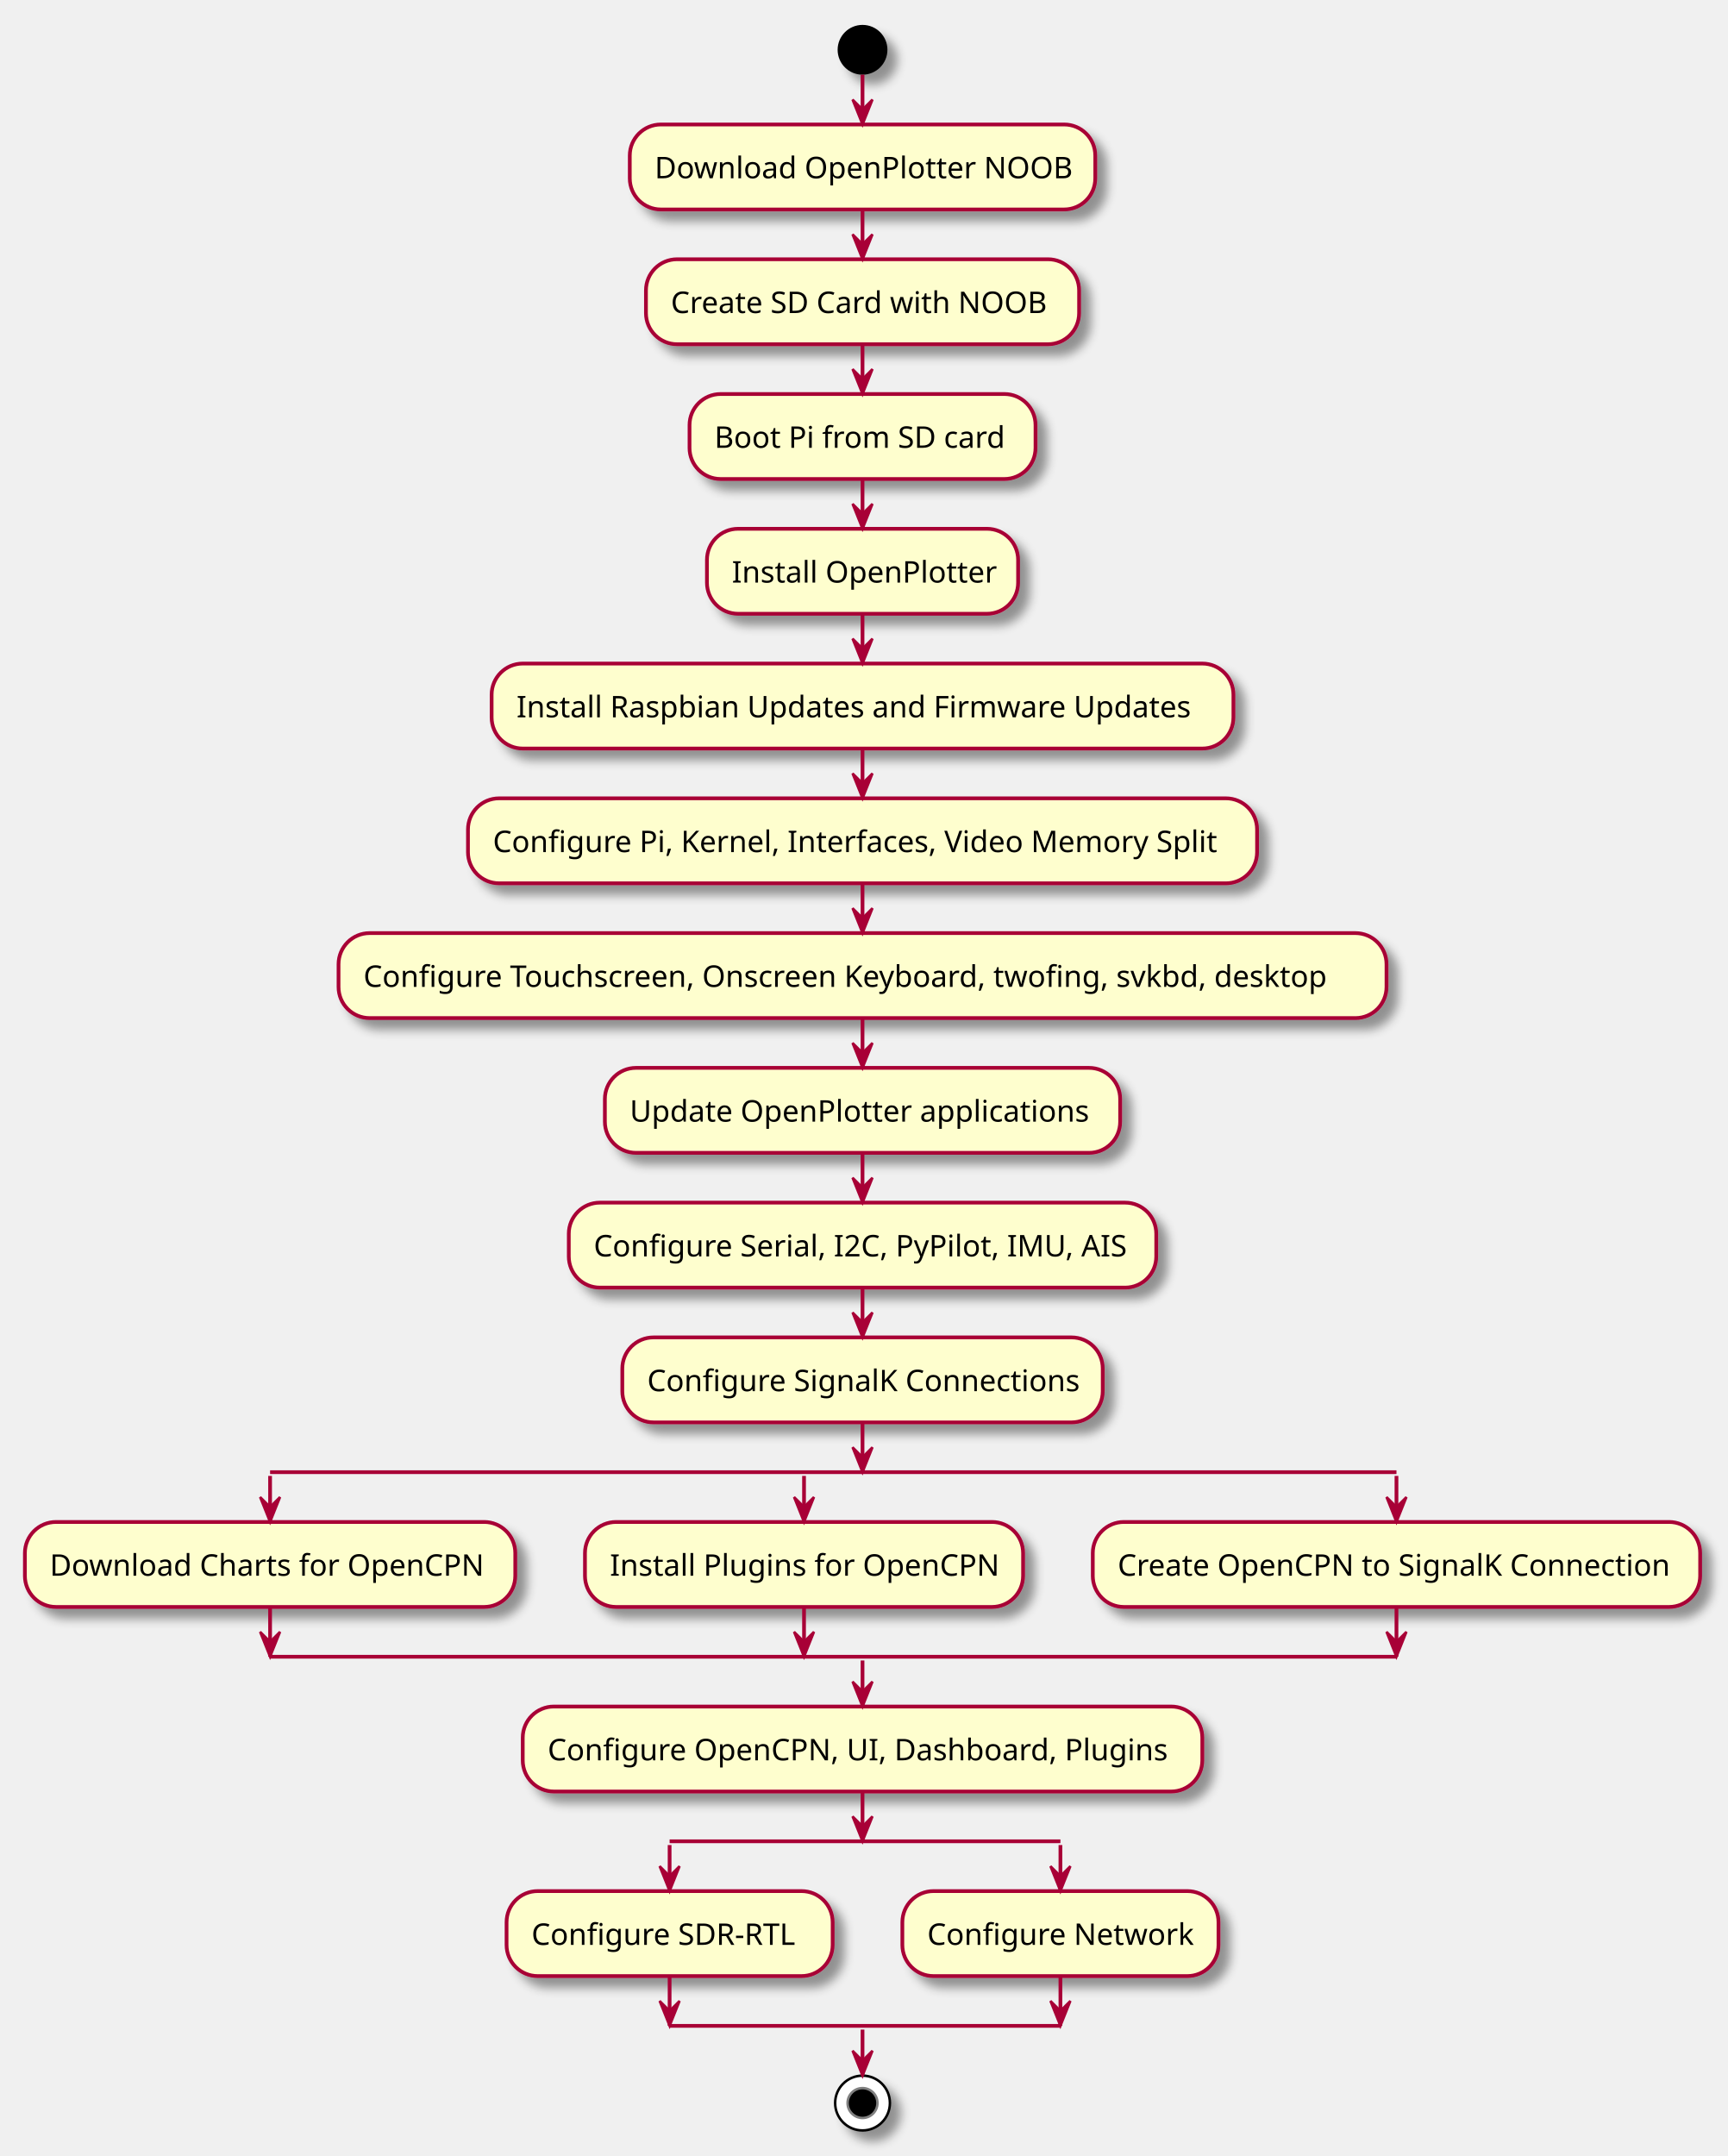
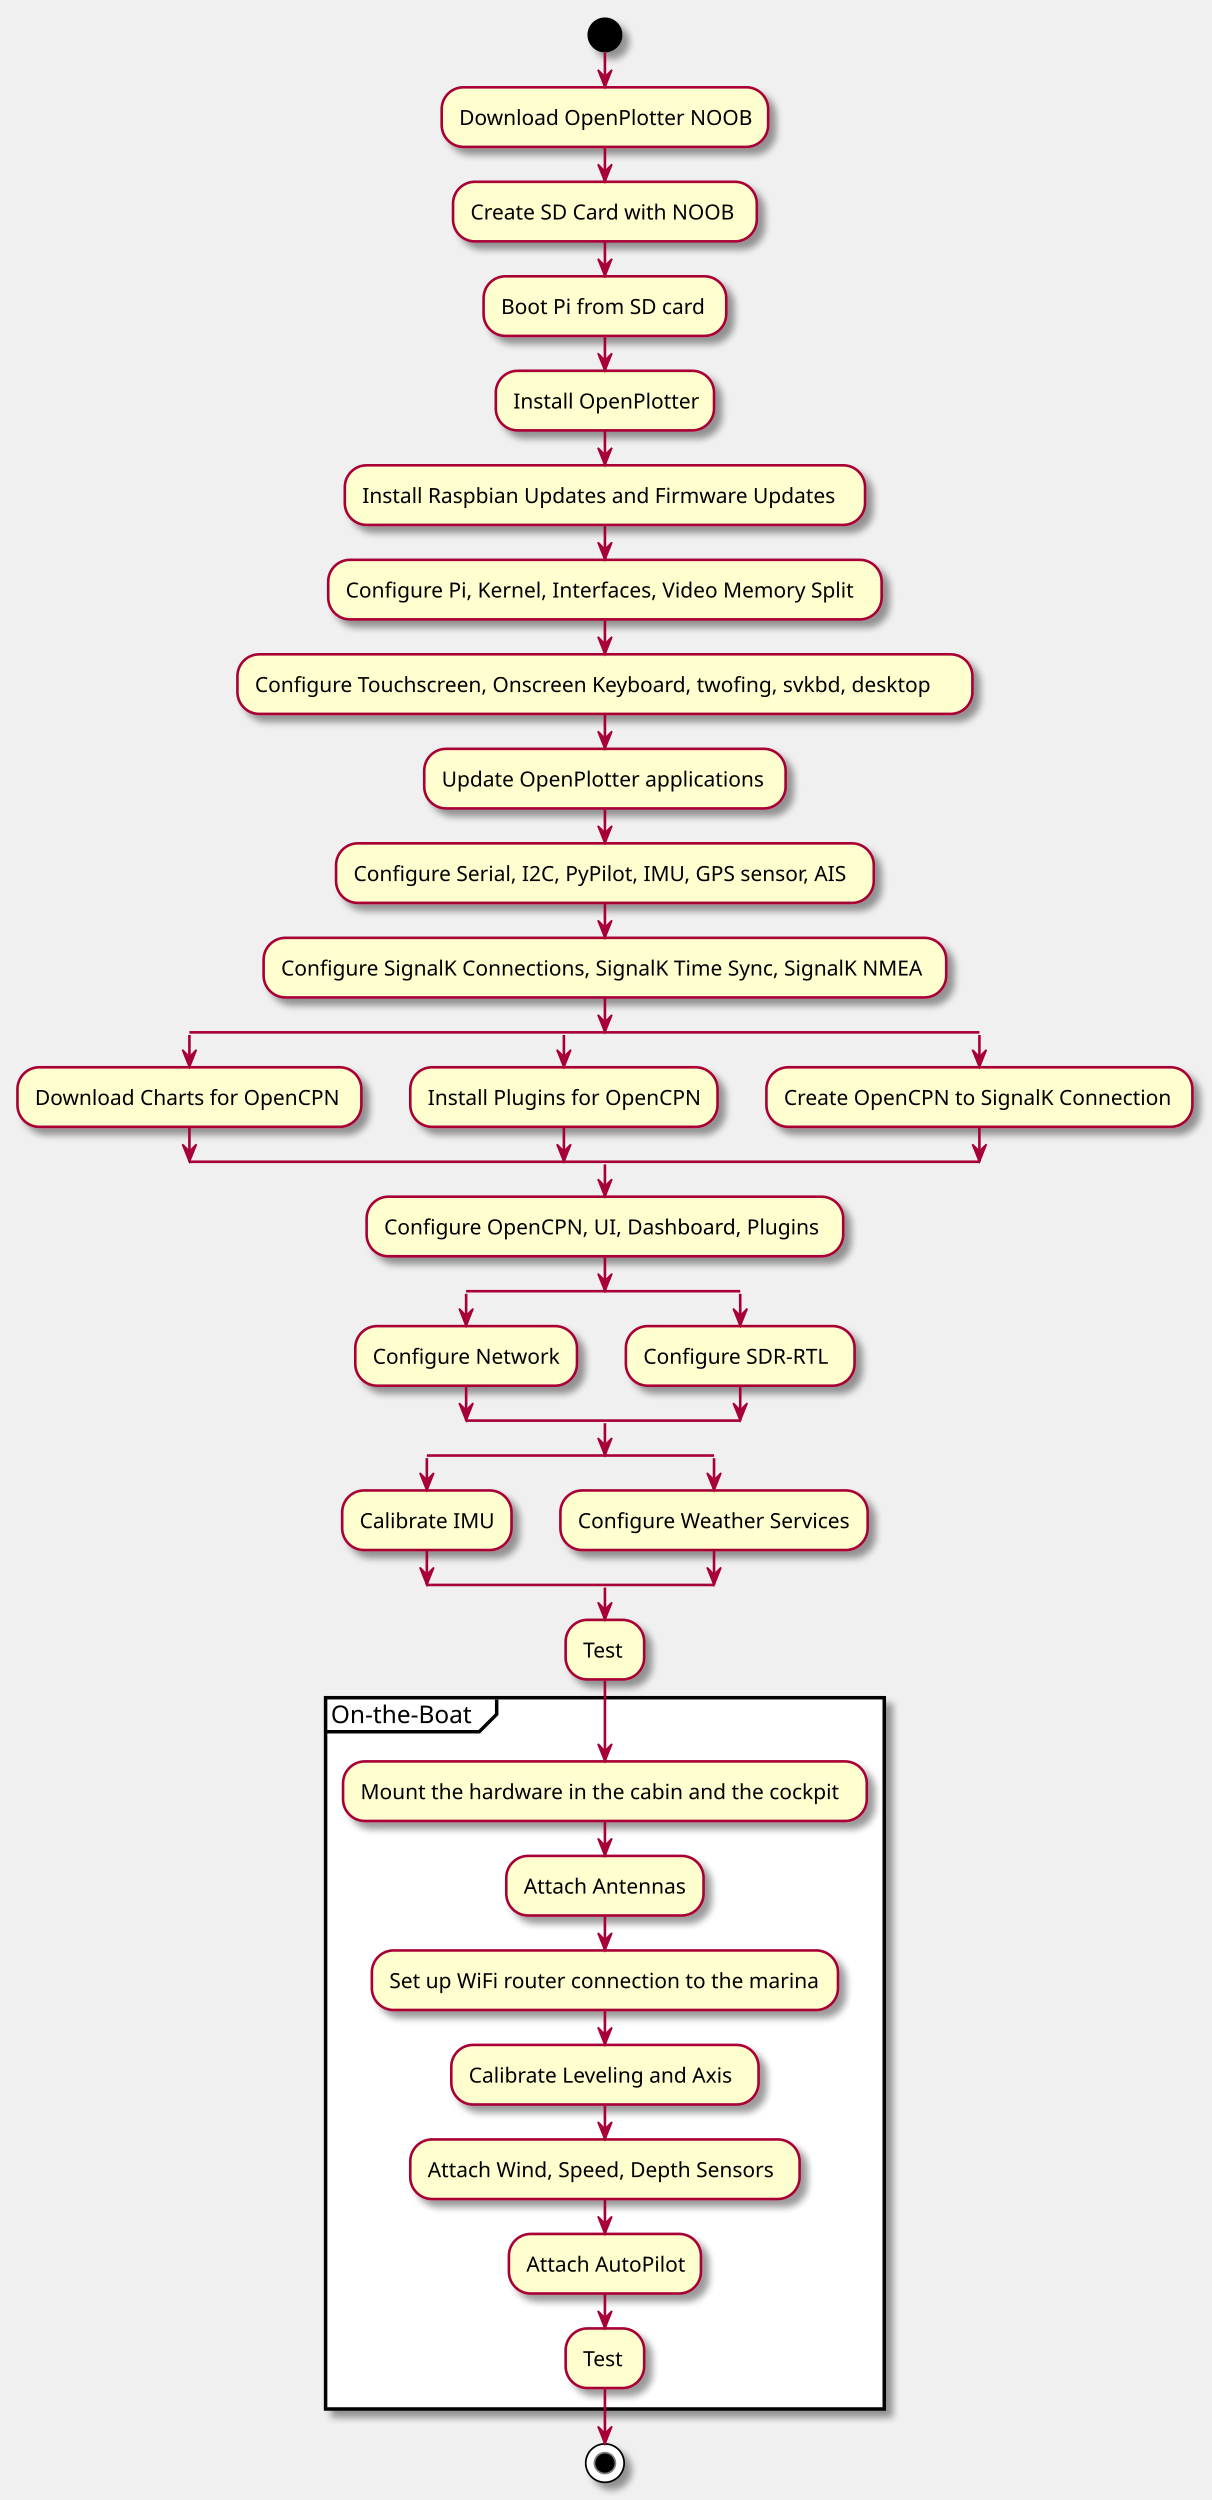
- <svg xmlns="http://www.w3.org/2000/svg" contentScriptType="application/ecmascript" contentStyleType="text/css" height="866px" preserveAspectRatio="none" style="width:694px;height:866px;" version="1.1" viewBox="0 0 694 866" width="694px" zoomAndPan="magnify" id="svg189">
+ <svg xmlns="http://www.w3.org/2000/svg" contentScriptType="application/ecmascript" contentStyleType="text/css" height="1432px" preserveAspectRatio="none" style="width:694px;height:1432px;" version="1.1" viewBox="0 0 694 1432" width="694px" zoomAndPan="magnify" id="svg291">
  <defs id="defs11">
-     <filter height="300%" id="f1kjphockzx44i" width="300%" x="-1" y="-1">
+     <filter height="300%" id="fdfi7edfpgfge" width="300%" x="-1" y="-1">
      <feGaussianBlur result="blurOut" stdDeviation="2.0" id="feGaussianBlur2" />
      <feColorMatrix in="blurOut" result="blurOut2" type="matrix" values="0 0 0 0 0 0 0 0 0 0 0 0 0 0 0 0 0 0 .4 0" id="feColorMatrix4" />
      <feOffset dx="4.0" dy="4.0" in="blurOut2" result="blurOut3" id="feOffset6" />
      <feBlend in="SourceGraphic" in2="blurOut3" mode="normal" id="feBlend8" />
    </filter>
  </defs>
-   <g id="g187">
-     <ellipse cx="346.5" cy="20" fill="#000000" filter="url(#f1kjphockzx44i)" rx="10" ry="10" style="stroke: none; stroke-width: 1.0;" id="ellipse13" />
-     <rect fill="#FEFECE" filter="url(#f1kjphockzx44i)" height="34.133" rx="12.5" ry="12.5" style="stroke: #A80036; stroke-width: 1.5;" width="187" x="253" y="50" id="rect15" />
+   <g id="g289">
+     <ellipse cx="346.5" cy="20" fill="#000000" filter="url(#fdfi7edfpgfge)" rx="10" ry="10" style="stroke: none; stroke-width: 1.0;" id="ellipse13" />
+     <rect fill="#FEFECE" filter="url(#fdfi7edfpgfge)" height="34.133" rx="12.5" ry="12.5" style="stroke: #A80036; stroke-width: 1.5;" width="187" x="253" y="50" id="rect15" />
    <text fill="#000000" font-family="sans-serif" font-size="12" lengthAdjust="spacingAndGlyphs" textLength="167" x="263" y="71.602" id="text17">Download OpenPlotter NOOB</text>
-     <rect fill="#FEFECE" filter="url(#f1kjphockzx44i)" height="34.133" rx="12.5" ry="12.5" style="stroke: #A80036; stroke-width: 1.5;" width="174" x="259.5" y="104.133" id="rect19" />
+     <rect fill="#FEFECE" filter="url(#fdfi7edfpgfge)" height="34.133" rx="12.5" ry="12.5" style="stroke: #A80036; stroke-width: 1.5;" width="174" x="259.5" y="104.133" id="rect19" />
    <text fill="#000000" font-family="sans-serif" font-size="12" lengthAdjust="spacingAndGlyphs" textLength="154" x="269.5" y="125.734" id="text21">Create SD Card with NOOB</text>
-     <rect fill="#FEFECE" filter="url(#f1kjphockzx44i)" height="34.133" rx="12.5" ry="12.5" style="stroke: #A80036; stroke-width: 1.5;" width="139" x="277" y="158.266" id="rect23" />
+     <rect fill="#FEFECE" filter="url(#fdfi7edfpgfge)" height="34.133" rx="12.5" ry="12.5" style="stroke: #A80036; stroke-width: 1.5;" width="139" x="277" y="158.266" id="rect23" />
    <text fill="#000000" font-family="sans-serif" font-size="12" lengthAdjust="spacingAndGlyphs" textLength="119" x="287" y="179.867" id="text25">Boot Pi from SD card</text>
-     <rect fill="#FEFECE" filter="url(#f1kjphockzx44i)" height="34.133" rx="12.5" ry="12.5" style="stroke: #A80036; stroke-width: 1.5;" width="125" x="284" y="212.398" id="rect27" />
+     <rect fill="#FEFECE" filter="url(#fdfi7edfpgfge)" height="34.133" rx="12.5" ry="12.5" style="stroke: #A80036; stroke-width: 1.5;" width="125" x="284" y="212.398" id="rect27" />
    <text fill="#000000" font-family="sans-serif" font-size="12" lengthAdjust="spacingAndGlyphs" textLength="105" x="294" y="234" id="text29">Install OpenPlotter</text>
-     <rect fill="#FEFECE" filter="url(#f1kjphockzx44i)" height="34.133" rx="12.5" ry="12.5" style="stroke: #A80036; stroke-width: 1.5;" width="298" x="197.5" y="266.531" id="rect31" />
+     <rect fill="#FEFECE" filter="url(#fdfi7edfpgfge)" height="34.133" rx="12.5" ry="12.5" style="stroke: #A80036; stroke-width: 1.5;" width="298" x="197.5" y="266.531" id="rect31" />
    <text fill="#000000" font-family="sans-serif" font-size="12" lengthAdjust="spacingAndGlyphs" textLength="278" x="207.5" y="288.133" id="text33">Install Raspbian Updates and Firmware Updates</text>
-     <rect fill="#FEFECE" filter="url(#f1kjphockzx44i)" height="34.133" rx="12.5" ry="12.5" style="stroke: #A80036; stroke-width: 1.5;" width="317" x="188" y="320.664" id="rect35" />
+     <rect fill="#FEFECE" filter="url(#fdfi7edfpgfge)" height="34.133" rx="12.5" ry="12.5" style="stroke: #A80036; stroke-width: 1.5;" width="317" x="188" y="320.664" id="rect35" />
    <text fill="#000000" font-family="sans-serif" font-size="12" lengthAdjust="spacingAndGlyphs" textLength="297" x="198" y="342.266" id="text37">Configure Pi, Kernel, Interfaces, Video Memory Split</text>
-     <rect fill="#FEFECE" filter="url(#f1kjphockzx44i)" height="34.133" rx="12.5" ry="12.5" style="stroke: #A80036; stroke-width: 1.5;" width="421" x="136" y="374.797" id="rect39" />
+     <rect fill="#FEFECE" filter="url(#fdfi7edfpgfge)" height="34.133" rx="12.5" ry="12.5" style="stroke: #A80036; stroke-width: 1.5;" width="421" x="136" y="374.797" id="rect39" />
    <text fill="#000000" font-family="sans-serif" font-size="12" lengthAdjust="spacingAndGlyphs" textLength="401" x="146" y="396.398" id="text41">Configure Touchscreen, Onscreen Keyboard, twofing, svkbd, desktop</text>
-     <rect fill="#FEFECE" filter="url(#f1kjphockzx44i)" height="34.133" rx="12.5" ry="12.5" style="stroke: #A80036; stroke-width: 1.5;" width="207" x="243" y="428.93" id="rect43" />
+     <rect fill="#FEFECE" filter="url(#fdfi7edfpgfge)" height="34.133" rx="12.5" ry="12.5" style="stroke: #A80036; stroke-width: 1.5;" width="207" x="243" y="428.93" id="rect43" />
    <text fill="#000000" font-family="sans-serif" font-size="12" lengthAdjust="spacingAndGlyphs" textLength="187" x="253" y="450.531" id="text45">Update OpenPlotter applications</text>
-     <rect fill="#FEFECE" filter="url(#f1kjphockzx44i)" height="34.133" rx="12.5" ry="12.5" style="stroke: #A80036; stroke-width: 1.5;" width="236" x="228.5" y="483.062" id="rect47" />
-     <text fill="#000000" font-family="sans-serif" font-size="12" lengthAdjust="spacingAndGlyphs" textLength="216" x="238.5" y="504.664" id="text49">Configure Serial, I2C, PyPilot, IMU, AIS</text>
-     <rect fill="#FEFECE" filter="url(#f1kjphockzx44i)" height="34.133" rx="12.5" ry="12.5" style="stroke: #A80036; stroke-width: 1.5;" width="193" x="250" y="537.195" id="rect51" />
-     <text fill="#000000" font-family="sans-serif" font-size="12" lengthAdjust="spacingAndGlyphs" textLength="173" x="260" y="558.797" id="text53">Configure SignalK Connections</text>
+     <rect fill="#FEFECE" filter="url(#fdfi7edfpgfge)" height="34.133" rx="12.5" ry="12.5" style="stroke: #A80036; stroke-width: 1.5;" width="308" x="192.5" y="483.062" id="rect47" />
+     <text fill="#000000" font-family="sans-serif" font-size="12" lengthAdjust="spacingAndGlyphs" textLength="288" x="202.5" y="504.664" id="text49">Configure Serial, I2C, PyPilot, IMU, GPS sensor, AIS</text>
+     <rect fill="#FEFECE" filter="url(#fdfi7edfpgfge)" height="34.133" rx="12.5" ry="12.5" style="stroke: #A80036; stroke-width: 1.5;" width="391" x="151" y="537.195" id="rect51" />
+     <text fill="#000000" font-family="sans-serif" font-size="12" lengthAdjust="spacingAndGlyphs" textLength="371" x="161" y="558.797" id="text53">Configure SignalK Connections, SignalK Time Sync, SignalK NMEA</text>
    <line style="stroke: #A80036; stroke-width: 1.5;" x1="108.5" x2="561" y1="591.328" y2="591.328" id="line55" />
-     <rect fill="#FEFECE" filter="url(#f1kjphockzx44i)" height="34.133" rx="12.5" ry="12.5" style="stroke: #A80036; stroke-width: 1.5;" width="197" x="10" y="611.328" id="rect57" />
+     <rect fill="#FEFECE" filter="url(#fdfi7edfpgfge)" height="34.133" rx="12.5" ry="12.5" style="stroke: #A80036; stroke-width: 1.5;" width="197" x="10" y="611.328" id="rect57" />
    <text fill="#000000" font-family="sans-serif" font-size="12" lengthAdjust="spacingAndGlyphs" textLength="177" x="20" y="632.93" id="text59">Download Charts for OpenCPN</text>
-     <rect fill="#FEFECE" filter="url(#f1kjphockzx44i)" height="34.133" rx="12.5" ry="12.5" style="stroke: #A80036; stroke-width: 1.5;" width="176" x="235" y="611.328" id="rect61" />
+     <rect fill="#FEFECE" filter="url(#fdfi7edfpgfge)" height="34.133" rx="12.5" ry="12.5" style="stroke: #A80036; stroke-width: 1.5;" width="176" x="235" y="611.328" id="rect61" />
    <text fill="#000000" font-family="sans-serif" font-size="12" lengthAdjust="spacingAndGlyphs" textLength="156" x="245" y="632.93" id="text63">Install Plugins for OpenCPN</text>
-     <rect fill="#FEFECE" filter="url(#f1kjphockzx44i)" height="34.133" rx="12.5" ry="12.5" style="stroke: #A80036; stroke-width: 1.5;" width="244" x="439" y="611.328" id="rect65" />
+     <rect fill="#FEFECE" filter="url(#fdfi7edfpgfge)" height="34.133" rx="12.5" ry="12.5" style="stroke: #A80036; stroke-width: 1.5;" width="244" x="439" y="611.328" id="rect65" />
    <text fill="#000000" font-family="sans-serif" font-size="12" lengthAdjust="spacingAndGlyphs" textLength="224" x="449" y="632.93" id="text67">Create OpenCPN to SignalK Connection</text>
    <line style="stroke: #A80036; stroke-width: 1.5;" x1="108.5" x2="561" y1="665.461" y2="665.461" id="line69" />
-     <rect fill="#FEFECE" filter="url(#f1kjphockzx44i)" height="34.133" rx="12.5" ry="12.5" style="stroke: #A80036; stroke-width: 1.5;" width="273" x="210" y="685.461" id="rect71" />
+     <rect fill="#FEFECE" filter="url(#fdfi7edfpgfge)" height="34.133" rx="12.5" ry="12.5" style="stroke: #A80036; stroke-width: 1.5;" width="273" x="210" y="685.461" id="rect71" />
    <text fill="#000000" font-family="sans-serif" font-size="12" lengthAdjust="spacingAndGlyphs" textLength="253" x="220" y="707.062" id="text73">Configure OpenCPN, UI, Dashboard, Plugins</text>
-     <line style="stroke: #A80036; stroke-width: 1.5;" x1="269" x2="426" y1="739.594" y2="739.594" id="line75" />
-     <rect fill="#FEFECE" filter="url(#f1kjphockzx44i)" height="34.133" rx="12.5" ry="12.5" style="stroke: #A80036; stroke-width: 1.5;" width="131" x="203.5" y="759.594" id="rect77" />
-     <text fill="#000000" font-family="sans-serif" font-size="12" lengthAdjust="spacingAndGlyphs" textLength="111" x="213.5" y="781.195" id="text79">Configure SDR-RTL</text>
-     <rect fill="#FEFECE" filter="url(#f1kjphockzx44i)" height="34.133" rx="12.5" ry="12.5" style="stroke: #A80036; stroke-width: 1.5;" width="127" x="362.5" y="759.594" id="rect81" />
-     <text fill="#000000" font-family="sans-serif" font-size="12" lengthAdjust="spacingAndGlyphs" textLength="107" x="372.5" y="781.195" id="text83">Configure Network</text>
-     <line style="stroke: #A80036; stroke-width: 1.5;" x1="269" x2="426" y1="813.727" y2="813.727" id="line85" />
-     <ellipse cx="346.5" cy="844.727" fill="#FFFFFF" filter="url(#f1kjphockzx44i)" rx="11" ry="11" style="stroke: #000000; stroke-width: 1.0;" id="ellipse87" />
-     <ellipse cx="346.5" cy="844.727" fill="#000000" rx="6" ry="6" style="stroke: #7F7F7F; stroke-width: 1.0;" id="ellipse89" />
-     <line style="stroke: #A80036; stroke-width: 1.5;" x1="346.5" x2="346.5" y1="30" y2="50" id="line91" />
-     <polygon fill="#A80036" points="342.5,40,346.5,50,350.5,40,346.5,44" style="stroke: #A80036; stroke-width: 1.0;" id="polygon93" />
-     <line style="stroke: #A80036; stroke-width: 1.5;" x1="346.5" x2="346.5" y1="84.133" y2="104.133" id="line95" />
-     <polygon fill="#A80036" points="342.5,94.133,346.5,104.133,350.5,94.133,346.5,98.133" style="stroke: #A80036; stroke-width: 1.0;" id="polygon97" />
-     <line style="stroke: #A80036; stroke-width: 1.5;" x1="346.5" x2="346.5" y1="138.266" y2="158.266" id="line99" />
-     <polygon fill="#A80036" points="342.5,148.266,346.5,158.266,350.5,148.266,346.5,152.266" style="stroke: #A80036; stroke-width: 1.0;" id="polygon101" />
-     <line style="stroke: #A80036; stroke-width: 1.5;" x1="346.5" x2="346.5" y1="192.398" y2="212.398" id="line103" />
-     <polygon fill="#A80036" points="342.5,202.398,346.5,212.398,350.5,202.398,346.5,206.398" style="stroke: #A80036; stroke-width: 1.0;" id="polygon105" />
-     <line style="stroke: #A80036; stroke-width: 1.5;" x1="346.5" x2="346.5" y1="246.531" y2="266.531" id="line107" />
-     <polygon fill="#A80036" points="342.5,256.531,346.5,266.531,350.5,256.531,346.5,260.531" style="stroke: #A80036; stroke-width: 1.0;" id="polygon109" />
-     <line style="stroke: #A80036; stroke-width: 1.5;" x1="346.5" x2="346.5" y1="300.664" y2="320.664" id="line111" />
-     <polygon fill="#A80036" points="342.5,310.664,346.5,320.664,350.5,310.664,346.5,314.664" style="stroke: #A80036; stroke-width: 1.0;" id="polygon113" />
-     <line style="stroke: #A80036; stroke-width: 1.5;" x1="346.5" x2="346.5" y1="354.797" y2="374.797" id="line115" />
-     <polygon fill="#A80036" points="342.5,364.797,346.5,374.797,350.5,364.797,346.5,368.797" style="stroke: #A80036; stroke-width: 1.0;" id="polygon117" />
-     <line style="stroke: #A80036; stroke-width: 1.5;" x1="346.5" x2="346.5" y1="408.93" y2="428.93" id="line119" />
-     <polygon fill="#A80036" points="342.5,418.93,346.5,428.93,350.5,418.93,346.5,422.93" style="stroke: #A80036; stroke-width: 1.0;" id="polygon121" />
-     <line style="stroke: #A80036; stroke-width: 1.5;" x1="346.5" x2="346.5" y1="463.062" y2="483.062" id="line123" />
-     <polygon fill="#A80036" points="342.5,473.062,346.5,483.062,350.5,473.062,346.5,477.062" style="stroke: #A80036; stroke-width: 1.0;" id="polygon125" />
-     <line style="stroke: #A80036; stroke-width: 1.5;" x1="346.5" x2="346.5" y1="517.195" y2="537.195" id="line127" />
-     <polygon fill="#A80036" points="342.5,527.195,346.5,537.195,350.5,527.195,346.5,531.195" style="stroke: #A80036; stroke-width: 1.0;" id="polygon129" />
-     <line style="stroke: #A80036; stroke-width: 1.5;" x1="108.5" x2="108.5" y1="592.828" y2="611.328" id="line131" />
-     <polygon fill="#A80036" points="104.5,601.328,108.5,611.328,112.5,601.328,108.5,605.328" style="stroke: #A80036; stroke-width: 1.0;" id="polygon133" />
-     <line style="stroke: #A80036; stroke-width: 1.5;" x1="323" x2="323" y1="592.828" y2="611.328" id="line135" />
-     <polygon fill="#A80036" points="319,601.328,323,611.328,327,601.328,323,605.328" style="stroke: #A80036; stroke-width: 1.0;" id="polygon137" />
-     <line style="stroke: #A80036; stroke-width: 1.5;" x1="561" x2="561" y1="592.828" y2="611.328" id="line139" />
-     <polygon fill="#A80036" points="557,601.328,561,611.328,565,601.328,561,605.328" style="stroke: #A80036; stroke-width: 1.0;" id="polygon141" />
-     <line style="stroke: #A80036; stroke-width: 1.5;" x1="108.5" x2="108.5" y1="645.461" y2="665.461" id="line143" />
-     <polygon fill="#A80036" points="104.5,655.461,108.5,665.461,112.5,655.461,108.5,659.461" style="stroke: #A80036; stroke-width: 1.0;" id="polygon145" />
-     <line style="stroke: #A80036; stroke-width: 1.5;" x1="323" x2="323" y1="645.461" y2="665.461" id="line147" />
-     <polygon fill="#A80036" points="319,655.461,323,665.461,327,655.461,323,659.461" style="stroke: #A80036; stroke-width: 1.0;" id="polygon149" />
-     <line style="stroke: #A80036; stroke-width: 1.5;" x1="561" x2="561" y1="645.461" y2="665.461" id="line151" />
-     <polygon fill="#A80036" points="557,655.461,561,665.461,565,655.461,561,659.461" style="stroke: #A80036; stroke-width: 1.0;" id="polygon153" />
-     <line style="stroke: #A80036; stroke-width: 1.5;" x1="346.5" x2="346.5" y1="571.328" y2="591.328" id="line155" />
-     <polygon fill="#A80036" points="342.5,581.328,346.5,591.328,350.5,581.328,346.5,585.328" style="stroke: #A80036; stroke-width: 1.0;" id="polygon157" />
-     <line style="stroke: #A80036; stroke-width: 1.5;" x1="346.5" x2="346.5" y1="666.961" y2="685.461" id="line159" />
-     <polygon fill="#A80036" points="342.5,675.461,346.5,685.461,350.5,675.461,346.5,679.461" style="stroke: #A80036; stroke-width: 1.0;" id="polygon161" />
-     <line style="stroke: #A80036; stroke-width: 1.5;" x1="269" x2="269" y1="741.094" y2="759.594" id="line163" />
-     <polygon fill="#A80036" points="265,749.594,269,759.594,273,749.594,269,753.594" style="stroke: #A80036; stroke-width: 1.0;" id="polygon165" />
-     <line style="stroke: #A80036; stroke-width: 1.5;" x1="426" x2="426" y1="741.094" y2="759.594" id="line167" />
-     <polygon fill="#A80036" points="422,749.594,426,759.594,430,749.594,426,753.594" style="stroke: #A80036; stroke-width: 1.0;" id="polygon169" />
-     <line style="stroke: #A80036; stroke-width: 1.5;" x1="269" x2="269" y1="793.727" y2="813.727" id="line171" />
-     <polygon fill="#A80036" points="265,803.727,269,813.727,273,803.727,269,807.727" style="stroke: #A80036; stroke-width: 1.0;" id="polygon173" />
-     <line style="stroke: #A80036; stroke-width: 1.5;" x1="426" x2="426" y1="793.727" y2="813.727" id="line175" />
-     <polygon fill="#A80036" points="422,803.727,426,813.727,430,803.727,426,807.727" style="stroke: #A80036; stroke-width: 1.0;" id="polygon177" />
-     <line style="stroke: #A80036; stroke-width: 1.5;" x1="346.5" x2="346.5" y1="719.594" y2="739.594" id="line179" />
-     <polygon fill="#A80036" points="342.5,729.594,346.5,739.594,350.5,729.594,346.5,733.594" style="stroke: #A80036; stroke-width: 1.0;" id="polygon181" />
-     <line style="stroke: #A80036; stroke-width: 1.5;" x1="346.5" x2="346.5" y1="815.227" y2="833.727" id="line183" />
-     <polygon fill="#A80036" points="342.5,823.727,346.5,833.727,350.5,823.727,346.5,827.727" style="stroke: #A80036; stroke-width: 1.0;" id="polygon185" />
+     <line style="stroke: #A80036; stroke-width: 1.5;" x1="267" x2="424" y1="739.594" y2="739.594" id="line75" />
+     <rect fill="#FEFECE" filter="url(#fdfi7edfpgfge)" height="34.133" rx="12.5" ry="12.5" style="stroke: #A80036; stroke-width: 1.5;" width="127" x="203.5" y="759.594" id="rect77" />
+     <text fill="#000000" font-family="sans-serif" font-size="12" lengthAdjust="spacingAndGlyphs" textLength="107" x="213.5" y="781.195" id="text79">Configure Network</text>
+     <rect fill="#FEFECE" filter="url(#fdfi7edfpgfge)" height="34.133" rx="12.5" ry="12.5" style="stroke: #A80036; stroke-width: 1.5;" width="131" x="358.5" y="759.594" id="rect81" />
+     <text fill="#000000" font-family="sans-serif" font-size="12" lengthAdjust="spacingAndGlyphs" textLength="111" x="368.5" y="781.195" id="text83">Configure SDR-RTL</text>
+     <line style="stroke: #A80036; stroke-width: 1.5;" x1="267" x2="424" y1="813.727" y2="813.727" id="line85" />
+     <line style="stroke: #A80036; stroke-width: 1.5;" x1="244.5" x2="409" y1="833.727" y2="833.727" id="line87" />
+     <rect fill="#FEFECE" filter="url(#fdfi7edfpgfge)" height="34.133" rx="12.5" ry="12.5" style="stroke: #A80036; stroke-width: 1.5;" width="97" x="196" y="853.727" id="rect89" />
+     <text fill="#000000" font-family="sans-serif" font-size="12" lengthAdjust="spacingAndGlyphs" textLength="77" x="206" y="875.328" id="text91">Calibrate IMU</text>
+     <rect fill="#FEFECE" filter="url(#fdfi7edfpgfge)" height="34.133" rx="12.5" ry="12.5" style="stroke: #A80036; stroke-width: 1.5;" width="176" x="321" y="853.727" id="rect93" />
+     <text fill="#000000" font-family="sans-serif" font-size="12" lengthAdjust="spacingAndGlyphs" textLength="156" x="331" y="875.328" id="text95">Configure Weather Services</text>
+     <line style="stroke: #A80036; stroke-width: 1.5;" x1="244.5" x2="409" y1="907.859" y2="907.859" id="line97" />
+     <rect fill="#FEFECE" filter="url(#fdfi7edfpgfge)" height="34.133" rx="12.5" ry="12.5" style="stroke: #A80036; stroke-width: 1.5;" width="45" x="324" y="927.859" id="rect99" />
+     <text fill="#000000" font-family="sans-serif" font-size="12" lengthAdjust="spacingAndGlyphs" textLength="25" x="334" y="949.461" id="text101">Test</text>
+     <rect fill="#FFFFFF" filter="url(#fdfi7edfpgfge)" height="407.418" style="stroke: #000000; stroke-width: 2.0;" width="320" x="186.5" y="972.445" id="rect103" />
+     <path d="M284.5,973.445 L284.5,981.934 L274.5,991.934 L186.5,991.934 " fill="none" style="stroke: #000000; stroke-width: 2.0;" id="path105" />
+     <text fill="#000000" font-family="sans-serif" font-size="14" lengthAdjust="spacingAndGlyphs" textLength="88" x="189.5" y="986.981" id="text107">On-the-Boat</text>
+     <rect fill="#FEFECE" filter="url(#fdfi7edfpgfge)" height="34.133" rx="12.5" ry="12.5" style="stroke: #A80036; stroke-width: 1.5;" width="300" x="196.5" y="1008.934" id="rect109" />
+     <text fill="#000000" font-family="sans-serif" font-size="12" lengthAdjust="spacingAndGlyphs" textLength="280" x="206.5" y="1030.535" id="text111">Mount the hardware in the cabin and the cockpit</text>
+     <rect fill="#FEFECE" filter="url(#fdfi7edfpgfge)" height="34.133" rx="12.5" ry="12.5" style="stroke: #A80036; stroke-width: 1.5;" width="113" x="290" y="1063.066" id="rect113" />
+     <text fill="#000000" font-family="sans-serif" font-size="12" lengthAdjust="spacingAndGlyphs" textLength="93" x="300" y="1084.668" id="text115">Attach Antennas</text>
+     <rect fill="#FEFECE" filter="url(#fdfi7edfpgfge)" height="34.133" rx="12.5" ry="12.5" style="stroke: #A80036; stroke-width: 1.5;" width="267" x="213" y="1117.199" id="rect117" />
+     <text fill="#000000" font-family="sans-serif" font-size="12" lengthAdjust="spacingAndGlyphs" textLength="247" x="223" y="1138.801" id="text119">Set up WiFi router connection to the marina</text>
+     <rect fill="#FEFECE" filter="url(#fdfi7edfpgfge)" height="34.133" rx="12.5" ry="12.5" style="stroke: #A80036; stroke-width: 1.5;" width="176" x="258.5" y="1171.332" id="rect121" />
+     <text fill="#000000" font-family="sans-serif" font-size="12" lengthAdjust="spacingAndGlyphs" textLength="156" x="268.5" y="1192.934" id="text123">Calibrate Leveling and Axis</text>
+     <rect fill="#FEFECE" filter="url(#fdfi7edfpgfge)" height="34.133" rx="12.5" ry="12.5" style="stroke: #A80036; stroke-width: 1.5;" width="223" x="235" y="1225.465" id="rect125" />
+     <text fill="#000000" font-family="sans-serif" font-size="12" lengthAdjust="spacingAndGlyphs" textLength="203" x="245" y="1247.066" id="text127">Attach Wind, Speed, Depth Sensors</text>
+     <rect fill="#FEFECE" filter="url(#fdfi7edfpgfge)" height="34.133" rx="12.5" ry="12.5" style="stroke: #A80036; stroke-width: 1.5;" width="110" x="291.5" y="1279.598" id="rect129" />
+     <text fill="#000000" font-family="sans-serif" font-size="12" lengthAdjust="spacingAndGlyphs" textLength="90" x="301.5" y="1301.199" id="text131">Attach AutoPilot</text>
+     <rect fill="#FEFECE" filter="url(#fdfi7edfpgfge)" height="34.133" rx="12.5" ry="12.5" style="stroke: #A80036; stroke-width: 1.5;" width="45" x="324" y="1333.73" id="rect133" />
+     <text fill="#000000" font-family="sans-serif" font-size="12" lengthAdjust="spacingAndGlyphs" textLength="25" x="334" y="1355.332" id="text135">Test</text>
+     <ellipse cx="346.5" cy="1410.863" fill="#FFFFFF" filter="url(#fdfi7edfpgfge)" rx="11" ry="11" style="stroke: #000000; stroke-width: 1.0;" id="ellipse137" />
+     <ellipse cx="346.5" cy="1410.863" fill="#000000" rx="6" ry="6" style="stroke: #7F7F7F; stroke-width: 1.0;" id="ellipse139" />
+     <line style="stroke: #A80036; stroke-width: 1.5;" x1="346.5" x2="346.5" y1="30" y2="50" id="line141" />
+     <polygon fill="#A80036" points="342.5,40,346.5,50,350.5,40,346.5,44" style="stroke: #A80036; stroke-width: 1.0;" id="polygon143" />
+     <line style="stroke: #A80036; stroke-width: 1.5;" x1="346.5" x2="346.5" y1="84.133" y2="104.133" id="line145" />
+     <polygon fill="#A80036" points="342.5,94.133,346.5,104.133,350.5,94.133,346.5,98.133" style="stroke: #A80036; stroke-width: 1.0;" id="polygon147" />
+     <line style="stroke: #A80036; stroke-width: 1.5;" x1="346.5" x2="346.5" y1="138.266" y2="158.266" id="line149" />
+     <polygon fill="#A80036" points="342.5,148.266,346.5,158.266,350.5,148.266,346.5,152.266" style="stroke: #A80036; stroke-width: 1.0;" id="polygon151" />
+     <line style="stroke: #A80036; stroke-width: 1.5;" x1="346.5" x2="346.5" y1="192.398" y2="212.398" id="line153" />
+     <polygon fill="#A80036" points="342.5,202.398,346.5,212.398,350.5,202.398,346.5,206.398" style="stroke: #A80036; stroke-width: 1.0;" id="polygon155" />
+     <line style="stroke: #A80036; stroke-width: 1.5;" x1="346.5" x2="346.5" y1="246.531" y2="266.531" id="line157" />
+     <polygon fill="#A80036" points="342.5,256.531,346.5,266.531,350.5,256.531,346.5,260.531" style="stroke: #A80036; stroke-width: 1.0;" id="polygon159" />
+     <line style="stroke: #A80036; stroke-width: 1.5;" x1="346.5" x2="346.5" y1="300.664" y2="320.664" id="line161" />
+     <polygon fill="#A80036" points="342.5,310.664,346.5,320.664,350.5,310.664,346.5,314.664" style="stroke: #A80036; stroke-width: 1.0;" id="polygon163" />
+     <line style="stroke: #A80036; stroke-width: 1.5;" x1="346.5" x2="346.5" y1="354.797" y2="374.797" id="line165" />
+     <polygon fill="#A80036" points="342.5,364.797,346.5,374.797,350.5,364.797,346.5,368.797" style="stroke: #A80036; stroke-width: 1.0;" id="polygon167" />
+     <line style="stroke: #A80036; stroke-width: 1.5;" x1="346.5" x2="346.5" y1="408.93" y2="428.93" id="line169" />
+     <polygon fill="#A80036" points="342.5,418.93,346.5,428.93,350.5,418.93,346.5,422.93" style="stroke: #A80036; stroke-width: 1.0;" id="polygon171" />
+     <line style="stroke: #A80036; stroke-width: 1.5;" x1="346.5" x2="346.5" y1="463.062" y2="483.062" id="line173" />
+     <polygon fill="#A80036" points="342.5,473.062,346.5,483.062,350.5,473.062,346.5,477.062" style="stroke: #A80036; stroke-width: 1.0;" id="polygon175" />
+     <line style="stroke: #A80036; stroke-width: 1.5;" x1="346.5" x2="346.5" y1="517.195" y2="537.195" id="line177" />
+     <polygon fill="#A80036" points="342.5,527.195,346.5,537.195,350.5,527.195,346.5,531.195" style="stroke: #A80036; stroke-width: 1.0;" id="polygon179" />
+     <line style="stroke: #A80036; stroke-width: 1.5;" x1="108.5" x2="108.5" y1="592.828" y2="611.328" id="line181" />
+     <polygon fill="#A80036" points="104.5,601.328,108.5,611.328,112.5,601.328,108.5,605.328" style="stroke: #A80036; stroke-width: 1.0;" id="polygon183" />
+     <line style="stroke: #A80036; stroke-width: 1.5;" x1="323" x2="323" y1="592.828" y2="611.328" id="line185" />
+     <polygon fill="#A80036" points="319,601.328,323,611.328,327,601.328,323,605.328" style="stroke: #A80036; stroke-width: 1.0;" id="polygon187" />
+     <line style="stroke: #A80036; stroke-width: 1.5;" x1="561" x2="561" y1="592.828" y2="611.328" id="line189" />
+     <polygon fill="#A80036" points="557,601.328,561,611.328,565,601.328,561,605.328" style="stroke: #A80036; stroke-width: 1.0;" id="polygon191" />
+     <line style="stroke: #A80036; stroke-width: 1.5;" x1="108.5" x2="108.5" y1="645.461" y2="665.461" id="line193" />
+     <polygon fill="#A80036" points="104.5,655.461,108.5,665.461,112.5,655.461,108.5,659.461" style="stroke: #A80036; stroke-width: 1.0;" id="polygon195" />
+     <line style="stroke: #A80036; stroke-width: 1.5;" x1="323" x2="323" y1="645.461" y2="665.461" id="line197" />
+     <polygon fill="#A80036" points="319,655.461,323,665.461,327,655.461,323,659.461" style="stroke: #A80036; stroke-width: 1.0;" id="polygon199" />
+     <line style="stroke: #A80036; stroke-width: 1.5;" x1="561" x2="561" y1="645.461" y2="665.461" id="line201" />
+     <polygon fill="#A80036" points="557,655.461,561,665.461,565,655.461,561,659.461" style="stroke: #A80036; stroke-width: 1.0;" id="polygon203" />
+     <line style="stroke: #A80036; stroke-width: 1.5;" x1="346.5" x2="346.5" y1="571.328" y2="591.328" id="line205" />
+     <polygon fill="#A80036" points="342.5,581.328,346.5,591.328,350.5,581.328,346.5,585.328" style="stroke: #A80036; stroke-width: 1.0;" id="polygon207" />
+     <line style="stroke: #A80036; stroke-width: 1.5;" x1="346.5" x2="346.5" y1="666.961" y2="685.461" id="line209" />
+     <polygon fill="#A80036" points="342.5,675.461,346.5,685.461,350.5,675.461,346.5,679.461" style="stroke: #A80036; stroke-width: 1.0;" id="polygon211" />
+     <line style="stroke: #A80036; stroke-width: 1.5;" x1="267" x2="267" y1="741.094" y2="759.594" id="line213" />
+     <polygon fill="#A80036" points="263,749.594,267,759.594,271,749.594,267,753.594" style="stroke: #A80036; stroke-width: 1.0;" id="polygon215" />
+     <line style="stroke: #A80036; stroke-width: 1.5;" x1="424" x2="424" y1="741.094" y2="759.594" id="line217" />
+     <polygon fill="#A80036" points="420,749.594,424,759.594,428,749.594,424,753.594" style="stroke: #A80036; stroke-width: 1.0;" id="polygon219" />
+     <line style="stroke: #A80036; stroke-width: 1.5;" x1="267" x2="267" y1="793.727" y2="813.727" id="line221" />
+     <polygon fill="#A80036" points="263,803.727,267,813.727,271,803.727,267,807.727" style="stroke: #A80036; stroke-width: 1.0;" id="polygon223" />
+     <line style="stroke: #A80036; stroke-width: 1.5;" x1="424" x2="424" y1="793.727" y2="813.727" id="line225" />
+     <polygon fill="#A80036" points="420,803.727,424,813.727,428,803.727,424,807.727" style="stroke: #A80036; stroke-width: 1.0;" id="polygon227" />
+     <line style="stroke: #A80036; stroke-width: 1.5;" x1="346.5" x2="346.5" y1="719.594" y2="739.594" id="line229" />
+     <polygon fill="#A80036" points="342.5,729.594,346.5,739.594,350.5,729.594,346.5,733.594" style="stroke: #A80036; stroke-width: 1.0;" id="polygon231" />
+     <line style="stroke: #A80036; stroke-width: 1.5;" x1="244.5" x2="244.5" y1="835.227" y2="853.727" id="line233" />
+     <polygon fill="#A80036" points="240.5,843.727,244.5,853.727,248.5,843.727,244.5,847.727" style="stroke: #A80036; stroke-width: 1.0;" id="polygon235" />
+     <line style="stroke: #A80036; stroke-width: 1.5;" x1="409" x2="409" y1="835.227" y2="853.727" id="line237" />
+     <polygon fill="#A80036" points="405,843.727,409,853.727,413,843.727,409,847.727" style="stroke: #A80036; stroke-width: 1.0;" id="polygon239" />
+     <line style="stroke: #A80036; stroke-width: 1.5;" x1="244.5" x2="244.5" y1="887.859" y2="907.859" id="line241" />
+     <polygon fill="#A80036" points="240.5,897.859,244.5,907.859,248.5,897.859,244.5,901.859" style="stroke: #A80036; stroke-width: 1.0;" id="polygon243" />
+     <line style="stroke: #A80036; stroke-width: 1.5;" x1="409" x2="409" y1="887.859" y2="907.859" id="line245" />
+     <polygon fill="#A80036" points="405,897.859,409,907.859,413,897.859,409,901.859" style="stroke: #A80036; stroke-width: 1.0;" id="polygon247" />
+     <line style="stroke: #A80036; stroke-width: 1.5;" x1="346.5" x2="346.5" y1="815.227" y2="833.727" id="line249" />
+     <polygon fill="#A80036" points="342.5,823.727,346.5,833.727,350.5,823.727,346.5,827.727" style="stroke: #A80036; stroke-width: 1.0;" id="polygon251" />
+     <line style="stroke: #A80036; stroke-width: 1.5;" x1="346.5" x2="346.5" y1="909.359" y2="927.859" id="line253" />
+     <polygon fill="#A80036" points="342.5,917.859,346.5,927.859,350.5,917.859,346.5,921.859" style="stroke: #A80036; stroke-width: 1.0;" id="polygon255" />
+     <line style="stroke: #A80036; stroke-width: 1.5;" x1="346.5" x2="346.5" y1="1043.066" y2="1063.066" id="line257" />
+     <polygon fill="#A80036" points="342.5,1053.066,346.5,1063.066,350.5,1053.066,346.5,1057.066" style="stroke: #A80036; stroke-width: 1.0;" id="polygon259" />
+     <line style="stroke: #A80036; stroke-width: 1.5;" x1="346.5" x2="346.5" y1="1097.199" y2="1117.199" id="line261" />
+     <polygon fill="#A80036" points="342.5,1107.199,346.5,1117.199,350.5,1107.199,346.5,1111.199" style="stroke: #A80036; stroke-width: 1.0;" id="polygon263" />
+     <line style="stroke: #A80036; stroke-width: 1.5;" x1="346.5" x2="346.5" y1="1151.332" y2="1171.332" id="line265" />
+     <polygon fill="#A80036" points="342.5,1161.332,346.5,1171.332,350.5,1161.332,346.5,1165.332" style="stroke: #A80036; stroke-width: 1.0;" id="polygon267" />
+     <line style="stroke: #A80036; stroke-width: 1.5;" x1="346.5" x2="346.5" y1="1205.465" y2="1225.465" id="line269" />
+     <polygon fill="#A80036" points="342.5,1215.465,346.5,1225.465,350.5,1215.465,346.5,1219.465" style="stroke: #A80036; stroke-width: 1.0;" id="polygon271" />
+     <line style="stroke: #A80036; stroke-width: 1.5;" x1="346.5" x2="346.5" y1="1259.598" y2="1279.598" id="line273" />
+     <polygon fill="#A80036" points="342.5,1269.598,346.5,1279.598,350.5,1269.598,346.5,1273.598" style="stroke: #A80036; stroke-width: 1.0;" id="polygon275" />
+     <line style="stroke: #A80036; stroke-width: 1.5;" x1="346.5" x2="346.5" y1="1313.73" y2="1333.73" id="line277" />
+     <polygon fill="#A80036" points="342.5,1323.73,346.5,1333.73,350.5,1323.73,346.5,1327.73" style="stroke: #A80036; stroke-width: 1.0;" id="polygon279" />
+     <line style="stroke: #A80036; stroke-width: 1.5;" x1="346.5" x2="346.5" y1="961.992" y2="1008.934" id="line281" />
+     <polygon fill="#A80036" points="342.5,998.934,346.5,1008.934,350.5,998.934,346.5,1002.934" style="stroke: #A80036; stroke-width: 1.0;" id="polygon283" />
+     <line style="stroke: #A80036; stroke-width: 1.5;" x1="346.5" x2="346.5" y1="1367.863" y2="1399.863" id="line285" />
+     <polygon fill="#A80036" points="342.5,1389.863,346.5,1399.863,350.5,1389.863,346.5,1393.863" style="stroke: #A80036; stroke-width: 1.0;" id="polygon287" />
  </g>
</svg>
